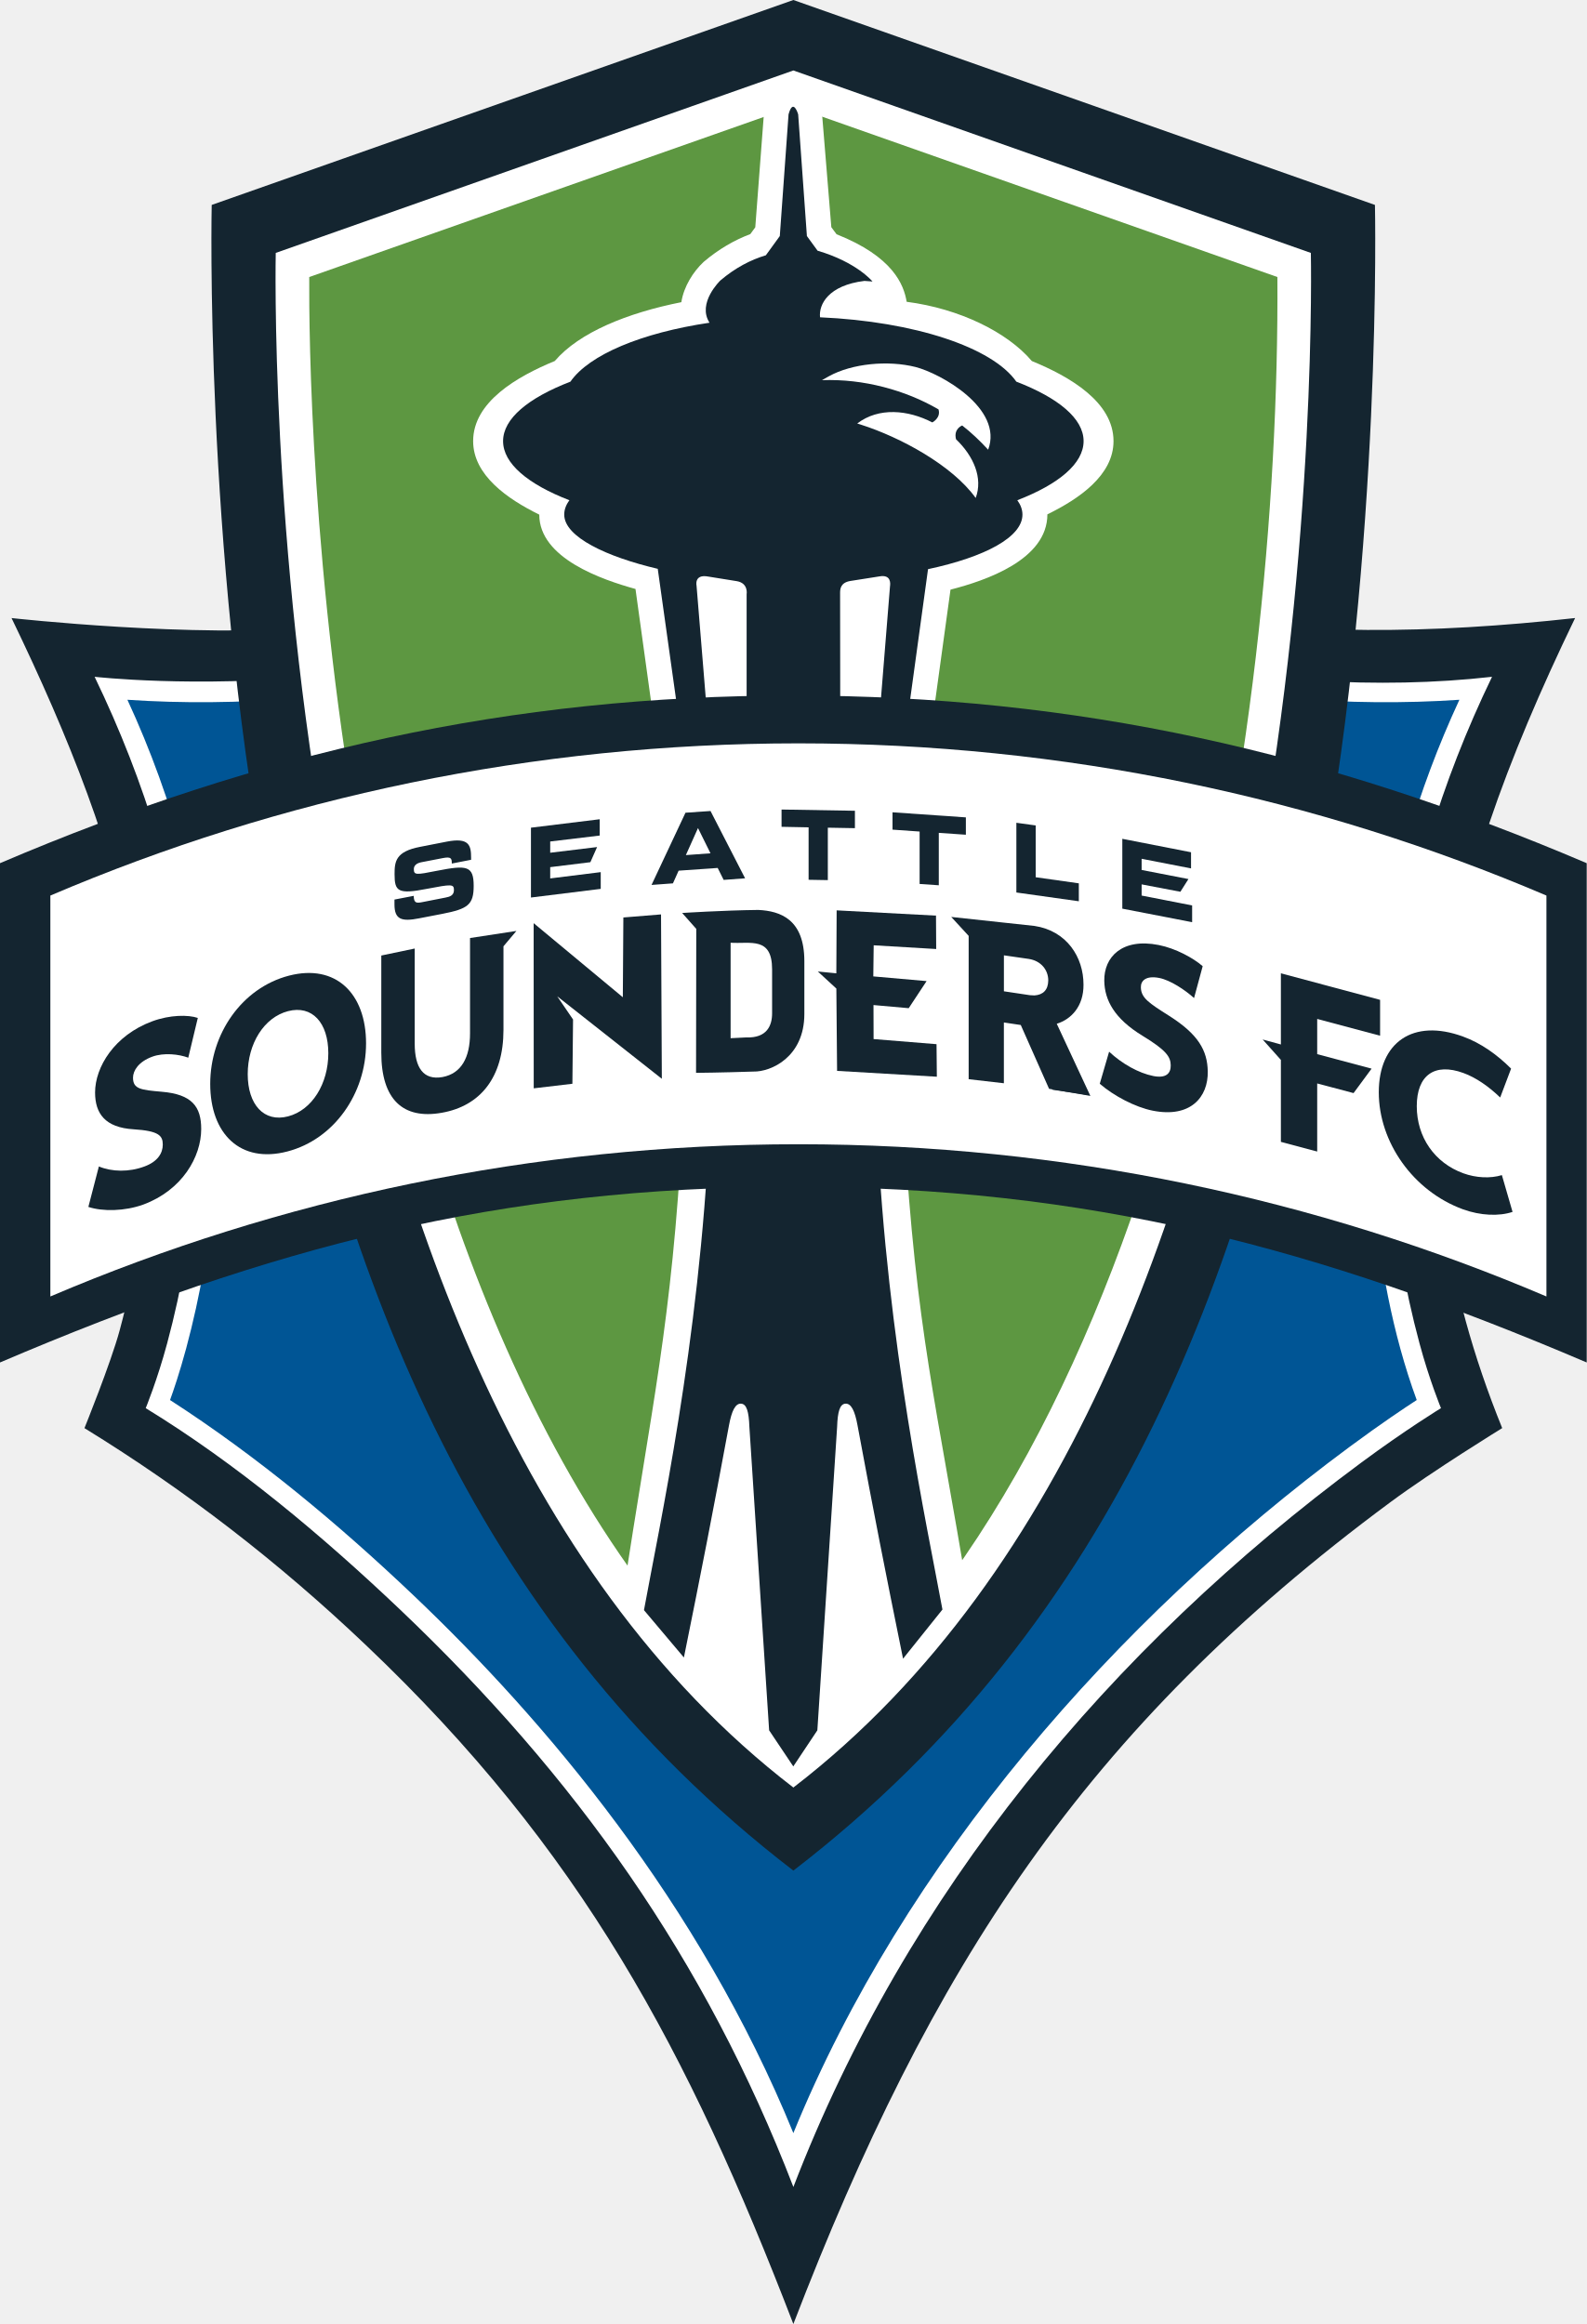
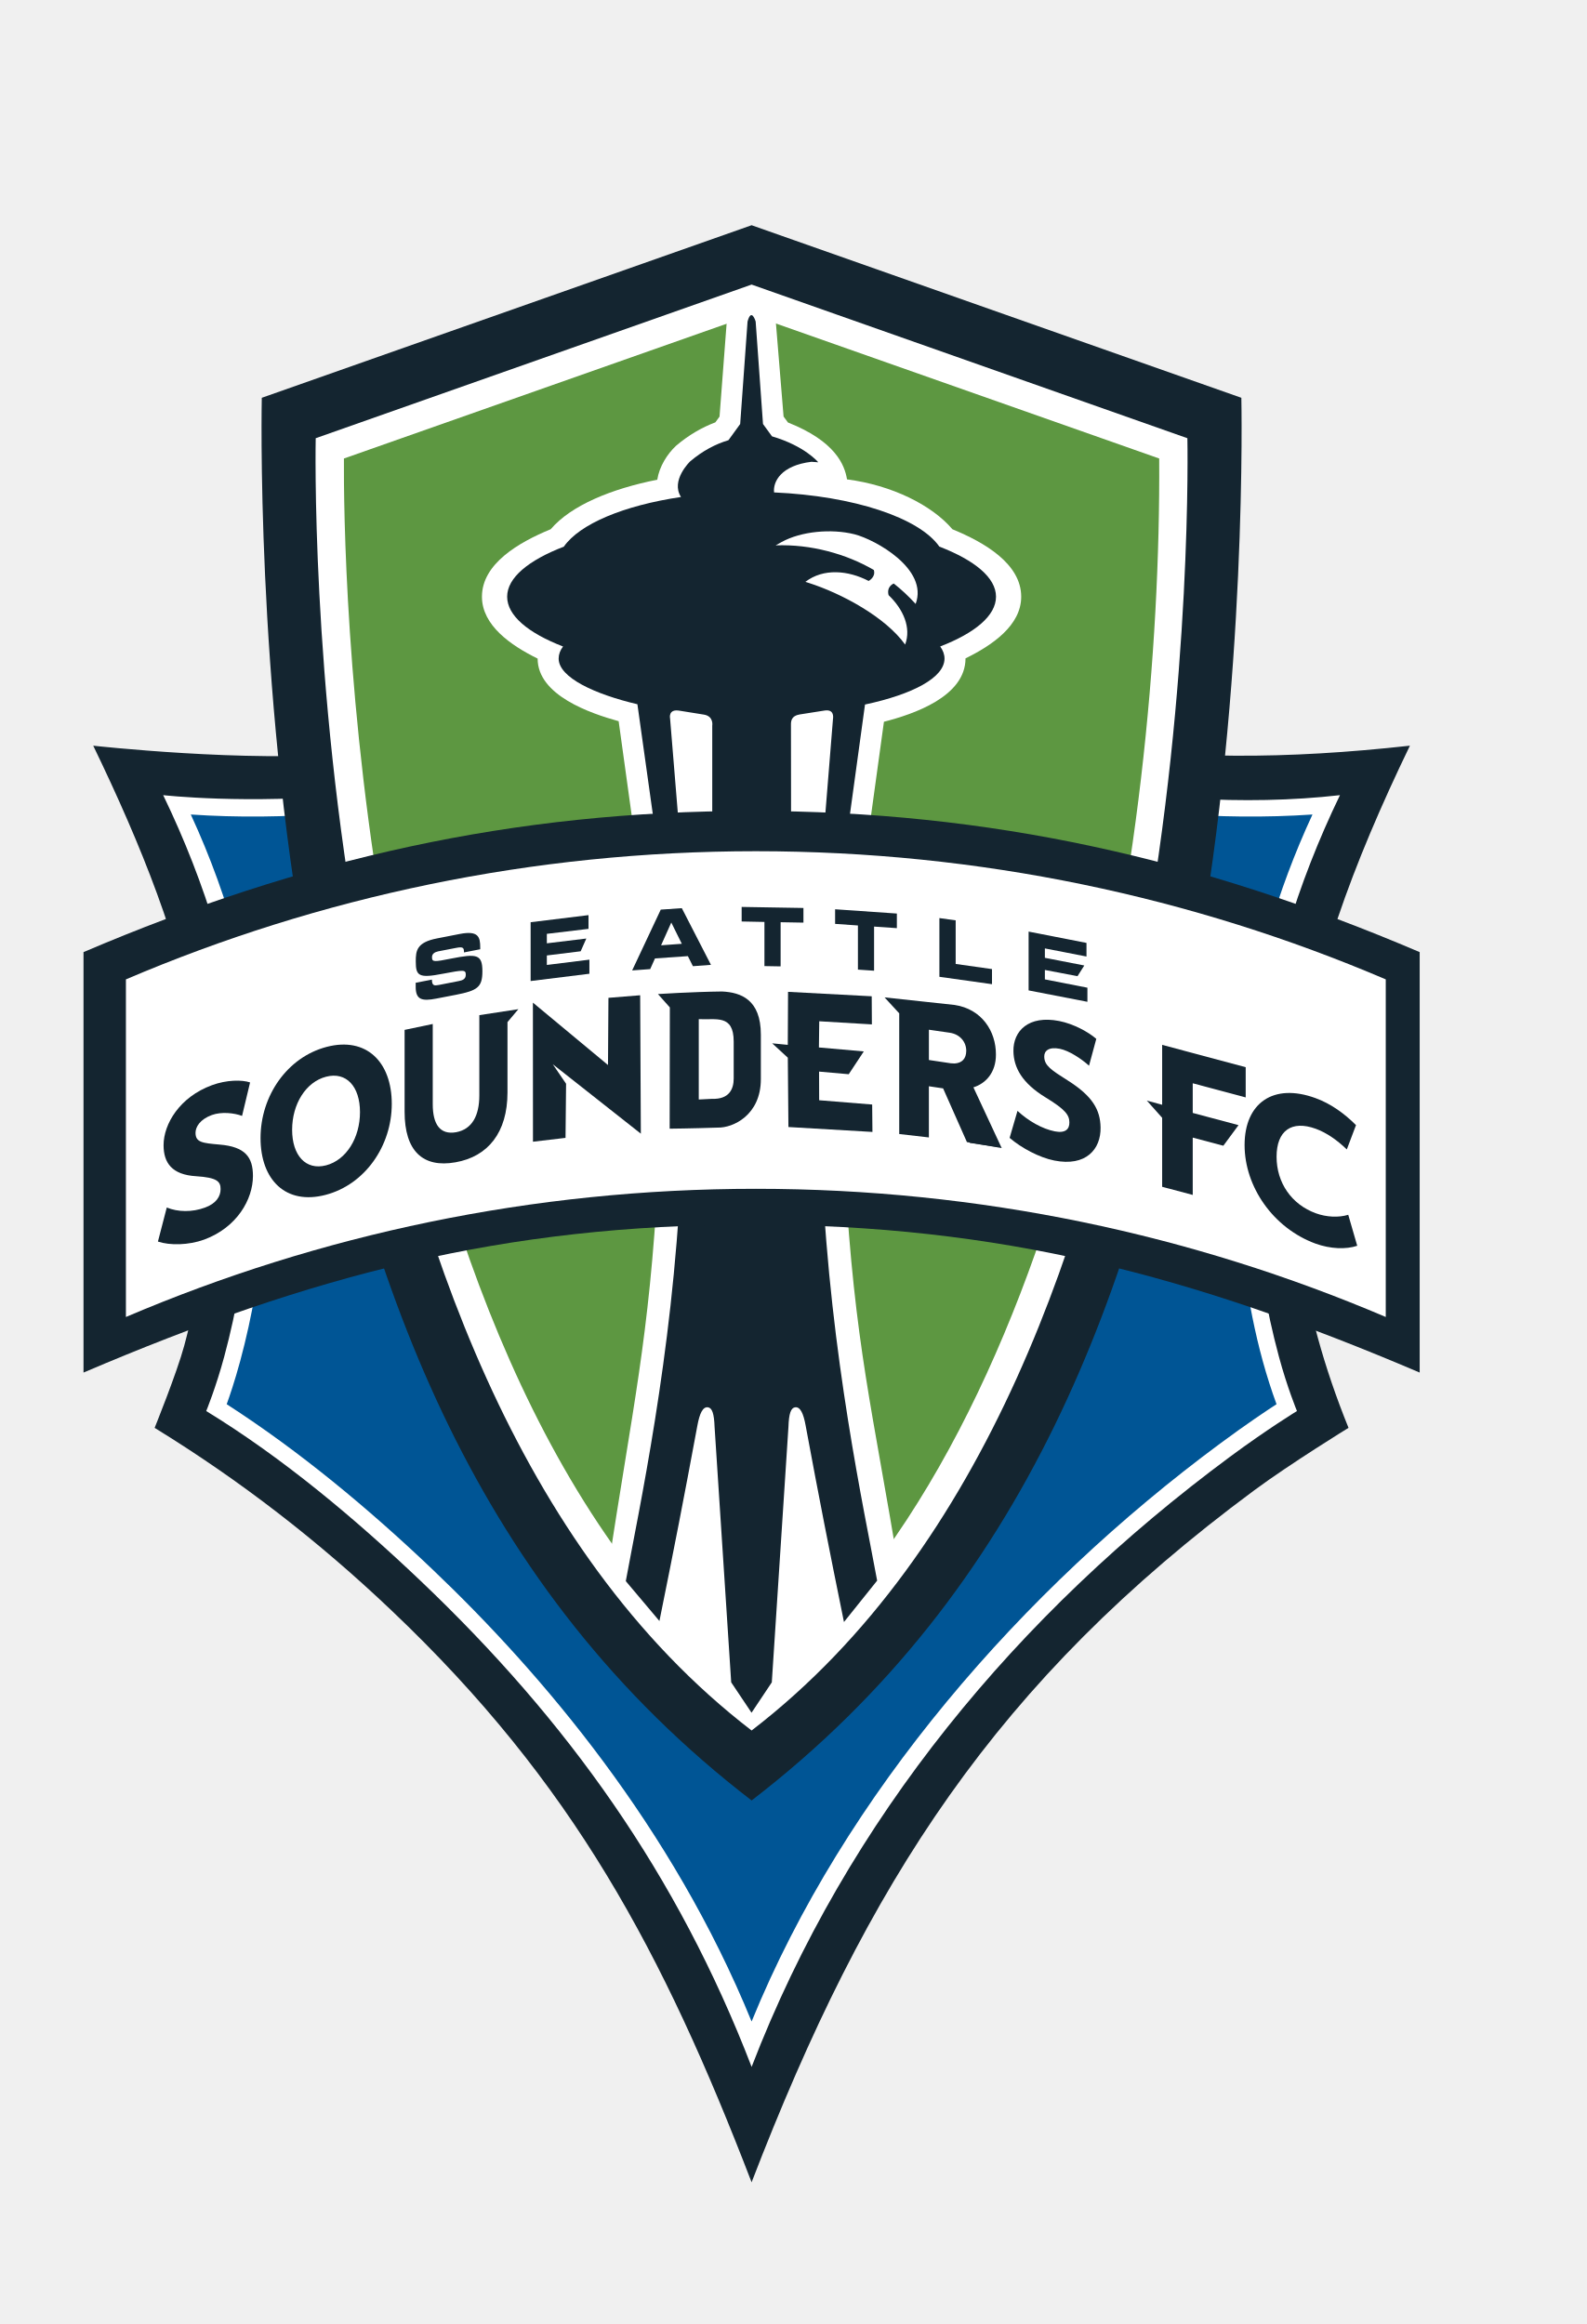
- <svg xmlns="http://www.w3.org/2000/svg" version="1.0" baseProfile="basic" id="Layer_1" x="0px" y="0px" width="68.267" height="100" viewBox="0 0 800 600" xml:space="preserve">
+ <svg xmlns="http://www.w3.org/2000/svg" version="1.0" baseProfile="basic" id="Layer_1" x="0px" y="0px" width="682.668" height="1000" viewBox="-50 -150 950 850" xml:space="preserve">
  <defs id="defs70" />
  <g id="g3" transform="matrix(12.25359,0,0,12.25359,-4761.34,-3393.14)">
    <path d="M 403.617,321.268 C 400.045,317.872 396.236,314.922 392.042,312.344 C 392.042,312.344 393.125,309.67 393.488,308.33 C 396.397,297.54 393.815,288.885 389.042,279.009 C 389.042,279.009 396.632,279.85 401.539,279.375 C 408.573,278.69 414.854,276.75 421.211,273.586 C 432.264,279.085 441.326,280.344 453.377,279.008 C 447.729,290.692 445.522,300.364 450.377,312.343 C 450.377,312.343 447.531,314.093 445.781,315.388 C 433.174,324.72 426.857,334.542 421.211,349.21 C 416.879,337.957 412.504,329.709 403.617,321.268" id="path5" style="fill:#142530" />
    <path d="M 405.332,319.369 C 410.846,324.605 417.281,332.211 421.211,341.844 C 425.828,330.524 434.656,320.416 444.441,313.176 C 445.793,312.178 446.783,311.522 447.246,311.221 C 446.226,308.434 445.682,305.391 445.424,302.459 C 444.955,297.069 445.412,289.776 449.028,281.964 C 439.827,282.594 429.389,280.291 421.212,276.262 C 413.034,280.291 402.593,282.594 393.393,281.964 C 397.282,290.368 398.251,300.141 395.848,309.067 C 395.573,310.094 395.32,310.833 395.176,311.221 C 398.805,313.563 402.211,316.4 405.332,319.369" id="path7" style="fill:#005595" />
    <path d="M 405.568,319.213 C 410.999,324.373 417.34,331.869 421.211,341.354 C 425.758,330.206 434.455,320.25 444.096,313.116 C 445.428,312.13 446.405,311.483 446.86,311.188 C 445.854,308.45 445.315,305.448 445.063,302.555 C 444.604,297.251 445.051,290.061 448.616,282.371 C 439.552,282.989 429.266,280.722 421.212,276.752 C 413.155,280.721 402.87,282.989 393.809,282.371 C 397.639,290.648 398.594,300.273 396.226,309.067 C 395.951,310.081 395.703,310.803 395.563,311.188 C 399.139,313.494 402.494,316.291 405.568,319.213 M 405.014,319.797 C 401.834,316.777 398.316,313.818 394.563,311.522 C 394.563,311.522 395.04,310.362 395.444,308.858 C 397.944,299.577 396.657,290.11 392.46,281.426 C 392.46,281.426 396.568,281.891 401.734,281.389 C 408.527,280.729 415.082,278.898 421.211,275.851 C 429.533,279.992 440.58,282.488 449.959,281.426 C 445.76,290.11 444.473,299.577 446.975,308.858 C 447.379,310.362 447.858,311.522 447.858,311.522 C 447.858,311.522 446.417,312.401 444.579,313.762 C 434.231,321.42 425.886,331.428 421.212,343.571 C 417.592,334.176 412.233,326.66 405.014,319.797" id="path9" style="fill:#ffffff" />
    <path d="M 399.497,289.717 C 396.967,275.922 397.278,262.008 397.278,262.008 L 421.211,253.575 L 445.141,262.008 C 445.141,262.008 445.454,275.922 442.922,289.717 C 439.998,305.679 434.645,320.224 421.211,330.552 C 407.774,320.225 402.427,305.68 399.497,289.717" id="path11" style="fill:#142530" />
    <path d="M 403.043,288.95 C 405.52,302.445 410.658,317.804 421.211,326.222 C 437.061,313.579 441.754,283.56 441.633,264.303 L 421.211,257.104 L 400.789,264.303 C 400.775,266.632 400.849,276.973 403.043,288.95" id="path13" style="fill:#5d9741" />
    <path d="M 403.493,289.017 C 405.906,302.18 410.918,317.159 421.211,325.368 C 436.668,313.04 441.246,283.762 441.127,264.975 L 421.211,257.959 L 401.291,264.975 C 401.277,267.254 401.35,277.338 403.493,289.017 M 402.117,289.268 C 399.652,275.823 399.913,263.983 399.913,263.983 L 421.211,256.475 L 442.504,263.983 C 442.504,263.983 442.766,275.822 440.301,289.268 C 437.828,302.75 432.76,318.256 421.211,327.133 C 409.659,318.256 404.594,302.75 402.117,289.268" id="path15" style="fill:#ffffff" />
    <path d="M 416.237,288.81 L 414.715,277.812 C 413.332,277.429 410.756,276.548 410.756,274.752 C 409.443,274.107 408.035,273.127 408.035,271.728 C 408.035,270.118 409.83,269.074 411.394,268.431 C 412.398,267.257 414.369,266.455 416.602,266.01 C 416.702,265.368 417.087,264.756 417.52,264.352 C 418.133,263.83 418.791,263.451 419.439,263.209 L 419.644,262.928 L 420.006,258.166 C 420.225,256.823 421.623,256.974 422.044,257.453 C 422.232,257.64 422.357,257.915 422.384,258.176 L 422.773,262.924 L 422.988,263.215 C 425.308,264.133 425.758,265.29 425.873,265.994 C 428.061,266.278 430.021,267.251 431.023,268.432 C 432.591,269.075 434.384,270.119 434.384,271.729 C 434.384,273.128 432.976,274.099 431.663,274.741 C 431.663,276.612 429.118,277.469 427.677,277.839 L 426.167,288.811 L 416.237,288.811" id="path17" style="fill:#ffffff" />
    <path clip-rule="evenodd" d="M 417.289,288.81 L 415.631,276.983 C 413.541,276.492 411.783,275.676 411.783,274.752 C 411.783,274.547 411.855,274.35 411.997,274.161 C 410.291,273.501 409.267,272.651 409.267,271.728 C 409.267,270.8 410.307,269.948 412.037,269.281 C 412.811,268.17 414.965,267.271 417.761,266.855 C 417.238,266.044 418.208,265.116 418.208,265.116 C 418.825,264.592 419.457,264.266 420.079,264.08 L 420.653,263.289 L 421.013,258.281 C 421.205,257.577 421.409,258.281 421.409,258.281 L 421.768,263.289 L 422.208,263.892 C 423.824,264.366 424.467,265.159 424.467,265.159 L 424.135,265.135 C 422.653,265.315 422.25,266.104 422.309,266.632 C 426.217,266.806 429.403,267.875 430.385,269.28 C 432.114,269.947 433.153,270.8 433.153,271.727 C 433.153,272.65 432.132,273.5 430.426,274.16 C 430.563,274.349 430.637,274.547 430.637,274.751 C 430.637,275.675 429.108,276.493 426.752,276.997 L 425.131,288.809 L 424.291,288.809 L 425.187,277.706 C 425.207,277.574 425.228,277.211 424.755,277.294 C 424.405,277.352 423.554,277.483 423.554,277.483 C 423.154,277.55 423.134,277.81 423.134,277.971 C 423.134,277.971 423.144,283.781 423.14,288.808 L 419.288,288.808 L 419.288,278.03 C 419.288,278.03 419.373,277.568 418.876,277.489 L 417.712,277.302 C 417.112,277.186 417.228,277.683 417.228,277.683 L 418.14,288.808 L 417.289,288.808" id="path19" style="fill:#142530;fill-rule:evenodd" />
    <path d="M 424.924,269.502 C 424.086,269.286 423.252,269.19 422.387,269.219 L 422.674,269.058 C 423.623,268.533 425.106,268.391 426.244,268.679 C 427.262,268.942 429.863,270.378 429.226,272.081 C 428.886,271.71 428.533,271.377 428.158,271.084 C 428.158,271.084 427.793,271.216 427.904,271.651 C 428.625,272.343 429.021,273.244 428.713,274.067 C 427.752,272.726 425.619,271.569 423.984,271.048 L 423.839,271.002 C 424.724,270.327 425.925,270.439 426.929,270.958 C 426.929,270.958 427.29,270.772 427.183,270.422 C 426.488,270.018 425.74,269.713 424.924,269.502" id="path21" style="fill:#ffffff" />
    <path d="M 414.195,319.271 C 415.375,311.398 416.21,308.078 416.646,300.004 L 425.771,300.004 C 426.253,308.334 427.115,311.398 428.416,319.328 L 421.211,326.637 L 414.195,319.271" id="path23" style="fill:#ffffff" />
    <path d="M 415.064,319.834 C 415.679,316.459 417.349,308.844 417.756,300.009 L 424.657,300.009 C 425.063,308.844 426.725,316.428 427.345,319.809 L 425.724,321.832 C 424.97,318.117 424.533,315.906 423.851,312.23 C 423.744,311.644 423.591,311.306 423.337,311.339 C 423.132,311.368 423.032,311.64 423.011,312.3 L 422.198,324.78 L 421.208,326.264 L 420.214,324.78 L 419.402,312.3 C 419.379,311.64 419.281,311.368 419.077,311.339 C 418.824,311.306 418.67,311.644 418.562,312.23 C 417.88,315.906 417.458,318.068 416.707,321.783 L 415.064,319.834" id="path25" style="fill:#142530" />
    <path d="M 404.857,297.176 C 407.791,308.304 412.768,319.484 421.211,326.228 C 429.258,319.796 434.434,308.886 437.547,297.176 L 404.857,297.176" id="path27" style="fill:none" />
    <path d="M 388.567,289.096 C 399.269,284.528 409.552,282.197 421.211,282.197 C 432.865,282.197 443.15,284.528 453.854,289.096 L 453.854,309.642 C 442.752,304.904 433.331,302.415 421.211,302.415 C 409.094,302.415 399.669,304.903 388.567,309.642 L 388.567,289.096" id="path29" style="fill:#142530" />
    <path clip-rule="evenodd" d="M 390.639,290.428 L 390.639,306.926 C 400.089,302.897 410.495,300.662 421.42,300.662 C 432.344,300.662 442.744,302.896 452.197,306.926 L 452.197,290.428 C 442.744,286.393 432.343,284.165 421.42,284.165 C 410.495,284.165 400.089,286.394 390.639,290.428" id="path31" style="fill:#ffffff;fill-rule:evenodd" />
    <path clip-rule="evenodd" d="M 404.798,290.792 C 404.798,291.413 405.088,291.508 405.809,291.366 L 406.768,291.181 C 407.821,290.976 408.057,290.806 408.057,290.03 C 408.057,289.194 407.772,289.168 406.54,289.41 C 405.691,289.579 405.595,289.589 405.595,289.34 C 405.595,289.186 405.717,289.096 405.895,289.059 L 406.774,288.889 C 407.137,288.816 407.157,288.901 407.157,289.111 L 407.951,288.956 L 407.951,288.867 C 407.951,288.36 407.866,288.031 406.95,288.209 L 405.845,288.425 C 404.845,288.618 404.802,289.029 404.802,289.548 C 404.802,290.255 404.939,290.386 406.13,290.152 C 407.152,289.957 407.245,289.952 407.245,290.203 C 407.245,290.424 407.071,290.478 406.903,290.51 L 405.934,290.7 C 405.705,290.744 405.595,290.744 405.59,290.44 L 404.798,290.593 L 404.798,290.792" id="path33" style="fill:#142530;fill-rule:evenodd" />
    <polyline clip-rule="evenodd" points="410.414,290.509 413.285,290.153 413.285,289.464    411.206,289.723 411.206,289.259 412.859,289.055 413.135,288.432 411.206,288.666 411.206,288.203 413.242,287.959    413.242,287.288 410.414,287.635 410.414,290.509  " id="polyline35" style="fill:#142530;fill-rule:evenodd" />
    <path clip-rule="evenodd" d="M 417.287,287.65 L 417.801,288.689 L 416.788,288.763 L 417.287,287.65 L 417.287,287.65 z M 415.375,289.991 L 416.256,289.926 L 416.49,289.404 L 418.097,289.292 L 418.343,289.784 L 419.225,289.718 L 417.802,286.949 L 416.772,287.019 L 415.375,289.991" id="path37" style="fill:#142530;fill-rule:evenodd" />
    <polyline clip-rule="evenodd" points="420.725,287.599 421.838,287.621 421.838,289.779    422.629,289.793 422.629,287.635 423.744,287.655 423.744,286.939 420.725,286.888 420.725,287.599  " id="polyline39" style="fill:#142530;fill-rule:evenodd" />
    <polyline clip-rule="evenodd" points="425.291,287.716 426.406,287.794 426.406,289.951    427.195,290.005 427.195,287.848 428.309,287.925 428.309,287.211 425.291,287.002 425.291,287.716  " id="polyline41" style="fill:#142530;fill-rule:evenodd" />
    <polyline clip-rule="evenodd" points="430.387,290.302 432.957,290.663 432.957,289.925    431.182,289.674 431.182,287.543 430.387,287.433 430.387,290.302  " id="polyline43" style="fill:#142530;fill-rule:evenodd" />
    <polyline clip-rule="evenodd" points="434.746,290.967 437.619,291.524 437.619,290.835    435.541,290.428 435.541,289.968 437.135,290.272 437.467,289.749 435.541,289.375 435.541,288.915 437.574,289.311    437.574,288.646 434.746,288.093 434.746,290.967  " id="polyline45" style="fill:#142530;fill-rule:evenodd" />
    <path d="M 400.419,295.185 C 399.428,295.443 398.76,296.523 398.76,297.779 C 398.76,299.029 399.428,299.774 400.419,299.515 C 401.411,299.257 402.076,298.167 402.076,296.917 C 402.076,295.663 401.411,294.927 400.419,295.185 M 400.393,300.959 C 398.454,301.466 397.217,300.231 397.217,298.18 C 397.217,296.123 398.515,294.23 400.454,293.725 C 402.383,293.225 403.629,294.456 403.629,296.511 C 403.629,298.563 402.324,300.455 400.393,300.959" id="path47" style="fill:#142530" />
    <polyline points="415.766,291.204 415.799,297.968 411.495,294.574 412.146,295.528 412.119,298.173    410.528,298.361 410.525,291.564 414.194,294.613 414.216,291.33 415.766,291.204  " id="polyline49" style="fill:#142530" />
    <path d="M 419.27,296.266 C 420.129,296.298 420.336,295.772 420.336,295.275 L 420.336,293.465 C 420.336,292.107 419.451,292.423 418.629,292.37 L 418.629,296.298 L 419.27,296.266 L 419.27,296.266 z M 421.663,293.127 L 421.663,295.302 C 421.663,297.074 420.29,297.688 419.566,297.671 C 418.238,297.715 417.207,297.724 417.207,297.724 L 417.216,291.799 L 416.635,291.145 C 416.635,291.145 418.298,291.037 419.768,291.02 C 420.686,291.064 421.663,291.411 421.663,293.127" id="path51" style="fill:#142530" />
    <polyline points="427.08,291.254 427.088,292.628 424.516,292.475 424.5,293.755 426.693,293.948 425.957,295.063    424.508,294.934 424.512,296.334 427.102,296.544 427.115,297.883 423.01,297.643 422.98,294.255 422.217,293.553 422.979,293.628    422.992,291.037 427.08,291.254  " id="polyline53" style="fill:#142530" />
    <path d="M 430.92,292.933 L 429.764,292.757 L 429.764,294.465 L 430.92,294.642 C 431.457,294.721 431.811,294.421 431.811,293.919 C 431.811,293.417 431.457,293.01 430.92,292.933 M 431.875,298.419 L 430.645,295.654 L 429.764,295.521 L 429.764,298.105 L 428.534,297.922 L 428.534,291.926 L 427.971,291.364 L 430.998,291.815 C 432.277,292.004 433.039,293.021 433.039,294.102 C 433.039,295.01 432.502,295.492 431.891,295.629 L 433.295,298.631 L 431.875,298.419" id="path55" style="fill:#142530" />
    <path d="M 430.898,294.754 L 429.65,294.561 L 429.65,292.627 L 430.941,292.82 L 430.92,292.932 L 430.899,293.036 L 429.874,292.888 L 429.874,294.368 L 430.942,294.528 L 431.131,294.538 C 431.494,294.514 431.694,294.305 431.699,293.922 C 431.699,293.478 431.388,293.111 430.898,293.036 L 430.919,292.932 L 430.94,292.82 C 431.524,292.904 431.922,293.355 431.919,293.91 C 431.919,294.39 431.601,294.74 431.13,294.763 L 430.898,294.754 M 433.105,298.492 L 431.73,295.553 L 431.871,295.522 C 432.439,295.39 432.924,294.969 432.93,294.105 C 432.926,293.075 432.207,292.108 430.977,291.923 L 428.293,291.526 L 428.647,291.877 L 428.647,297.826 L 429.651,297.977 L 429.651,295.393 L 430.723,295.554 L 431.952,298.321 L 433.105,298.492 L 433.105,298.492 z M 431.732,298.38 L 430.568,295.755 L 429.873,295.651 L 429.873,298.152 L 428.424,297.985 L 428.424,292.087 L 427.707,291.308 L 431.131,291.678 C 432.461,291.878 433.151,292.964 433.149,294.095 C 433.155,294.986 432.645,295.52 432.049,295.704 L 433.432,298.673 L 431.732,298.38" id="path57" style="fill:#142530" />
    <path d="M 436.002,299.281 C 435.272,299.137 434.387,298.665 433.818,298.173 L 434.203,296.853 C 434.732,297.348 435.412,297.732 436.021,297.854 C 436.548,297.958 436.744,297.745 436.738,297.413 C 436.732,297.067 436.566,296.799 435.572,296.195 C 434.427,295.496 434.017,294.738 434.004,293.936 C 433.988,292.958 434.736,292.165 436.242,292.463 C 436.943,292.601 437.672,293.001 438.053,293.335 L 437.698,294.646 C 437.325,294.309 436.723,293.91 436.266,293.819 C 435.717,293.712 435.502,293.934 435.51,294.207 C 435.518,294.642 435.846,294.853 436.66,295.369 C 437.875,296.136 438.246,296.803 438.262,297.663 C 438.283,298.724 437.551,299.588 436.002,299.281" id="path59" style="fill:#142530" />
    <path d="M 406.742,299.367 C 405.144,299.651 404.256,298.812 404.256,296.897 L 404.256,292.896 L 405.631,292.608 L 405.631,296.523 C 405.631,297.509 405.986,298.037 406.774,297.897 C 407.551,297.751 407.907,297.091 407.907,296.099 L 407.907,292.176 L 409.815,291.884 L 409.283,292.516 L 409.283,295.956 C 409.282,297.908 408.334,299.088 406.742,299.367" id="path61" style="fill:#142530" />
    <path d="M 394.461,303.145 C 393.701,303.42 392.788,303.436 392.203,303.241 L 392.635,301.576 C 393.173,301.8 393.874,301.813 394.504,301.579 C 395.055,301.379 395.265,301.028 395.265,300.675 C 395.265,300.303 395.091,300.112 394.069,300.047 C 392.888,299.977 392.479,299.394 392.479,298.532 C 392.479,297.488 393.272,296.178 394.833,295.602 C 395.563,295.332 396.313,295.33 396.706,295.464 L 396.314,297.1 C 395.932,296.956 395.31,296.884 394.834,297.058 C 394.269,297.265 394.04,297.632 394.04,297.925 C 394.04,298.395 394.376,298.427 395.216,298.501 C 396.47,298.605 396.846,299.117 396.846,300.035 C 396.845,301.178 396.067,302.551 394.461,303.145" id="path63" style="fill:#142530" />
    <path d="M 441.271,296.556 L 441.271,293.628 L 445.353,294.72 L 445.353,296.196 L 442.765,295.505 L 442.765,296.954 L 445.003,297.551 L 444.261,298.557 L 442.765,298.16 L 442.765,300.962 L 441.271,300.564 L 441.271,297.191 L 440.521,296.351 L 441.271,296.556 M 441.271,297.167 L 440.578,296.386" id="path65" style="fill:#142530" />
    <path d="M 448.764,303.34 C 446.7,302.584 445.299,300.563 445.299,298.524 C 445.299,296.476 446.699,295.475 448.764,296.23 C 449.498,296.495 450.172,296.977 450.743,297.55 L 450.294,298.738 C 449.827,298.287 449.3,297.918 448.78,297.73 C 447.596,297.297 446.862,297.82 446.862,299.096 C 446.862,300.369 447.596,301.428 448.78,301.858 C 449.3,302.047 449.889,302.077 450.364,301.932 L 450.803,303.446 C 450.252,303.631 449.488,303.602 448.764,303.34" id="path67" style="fill:#142530" />
  </g>
</svg>
